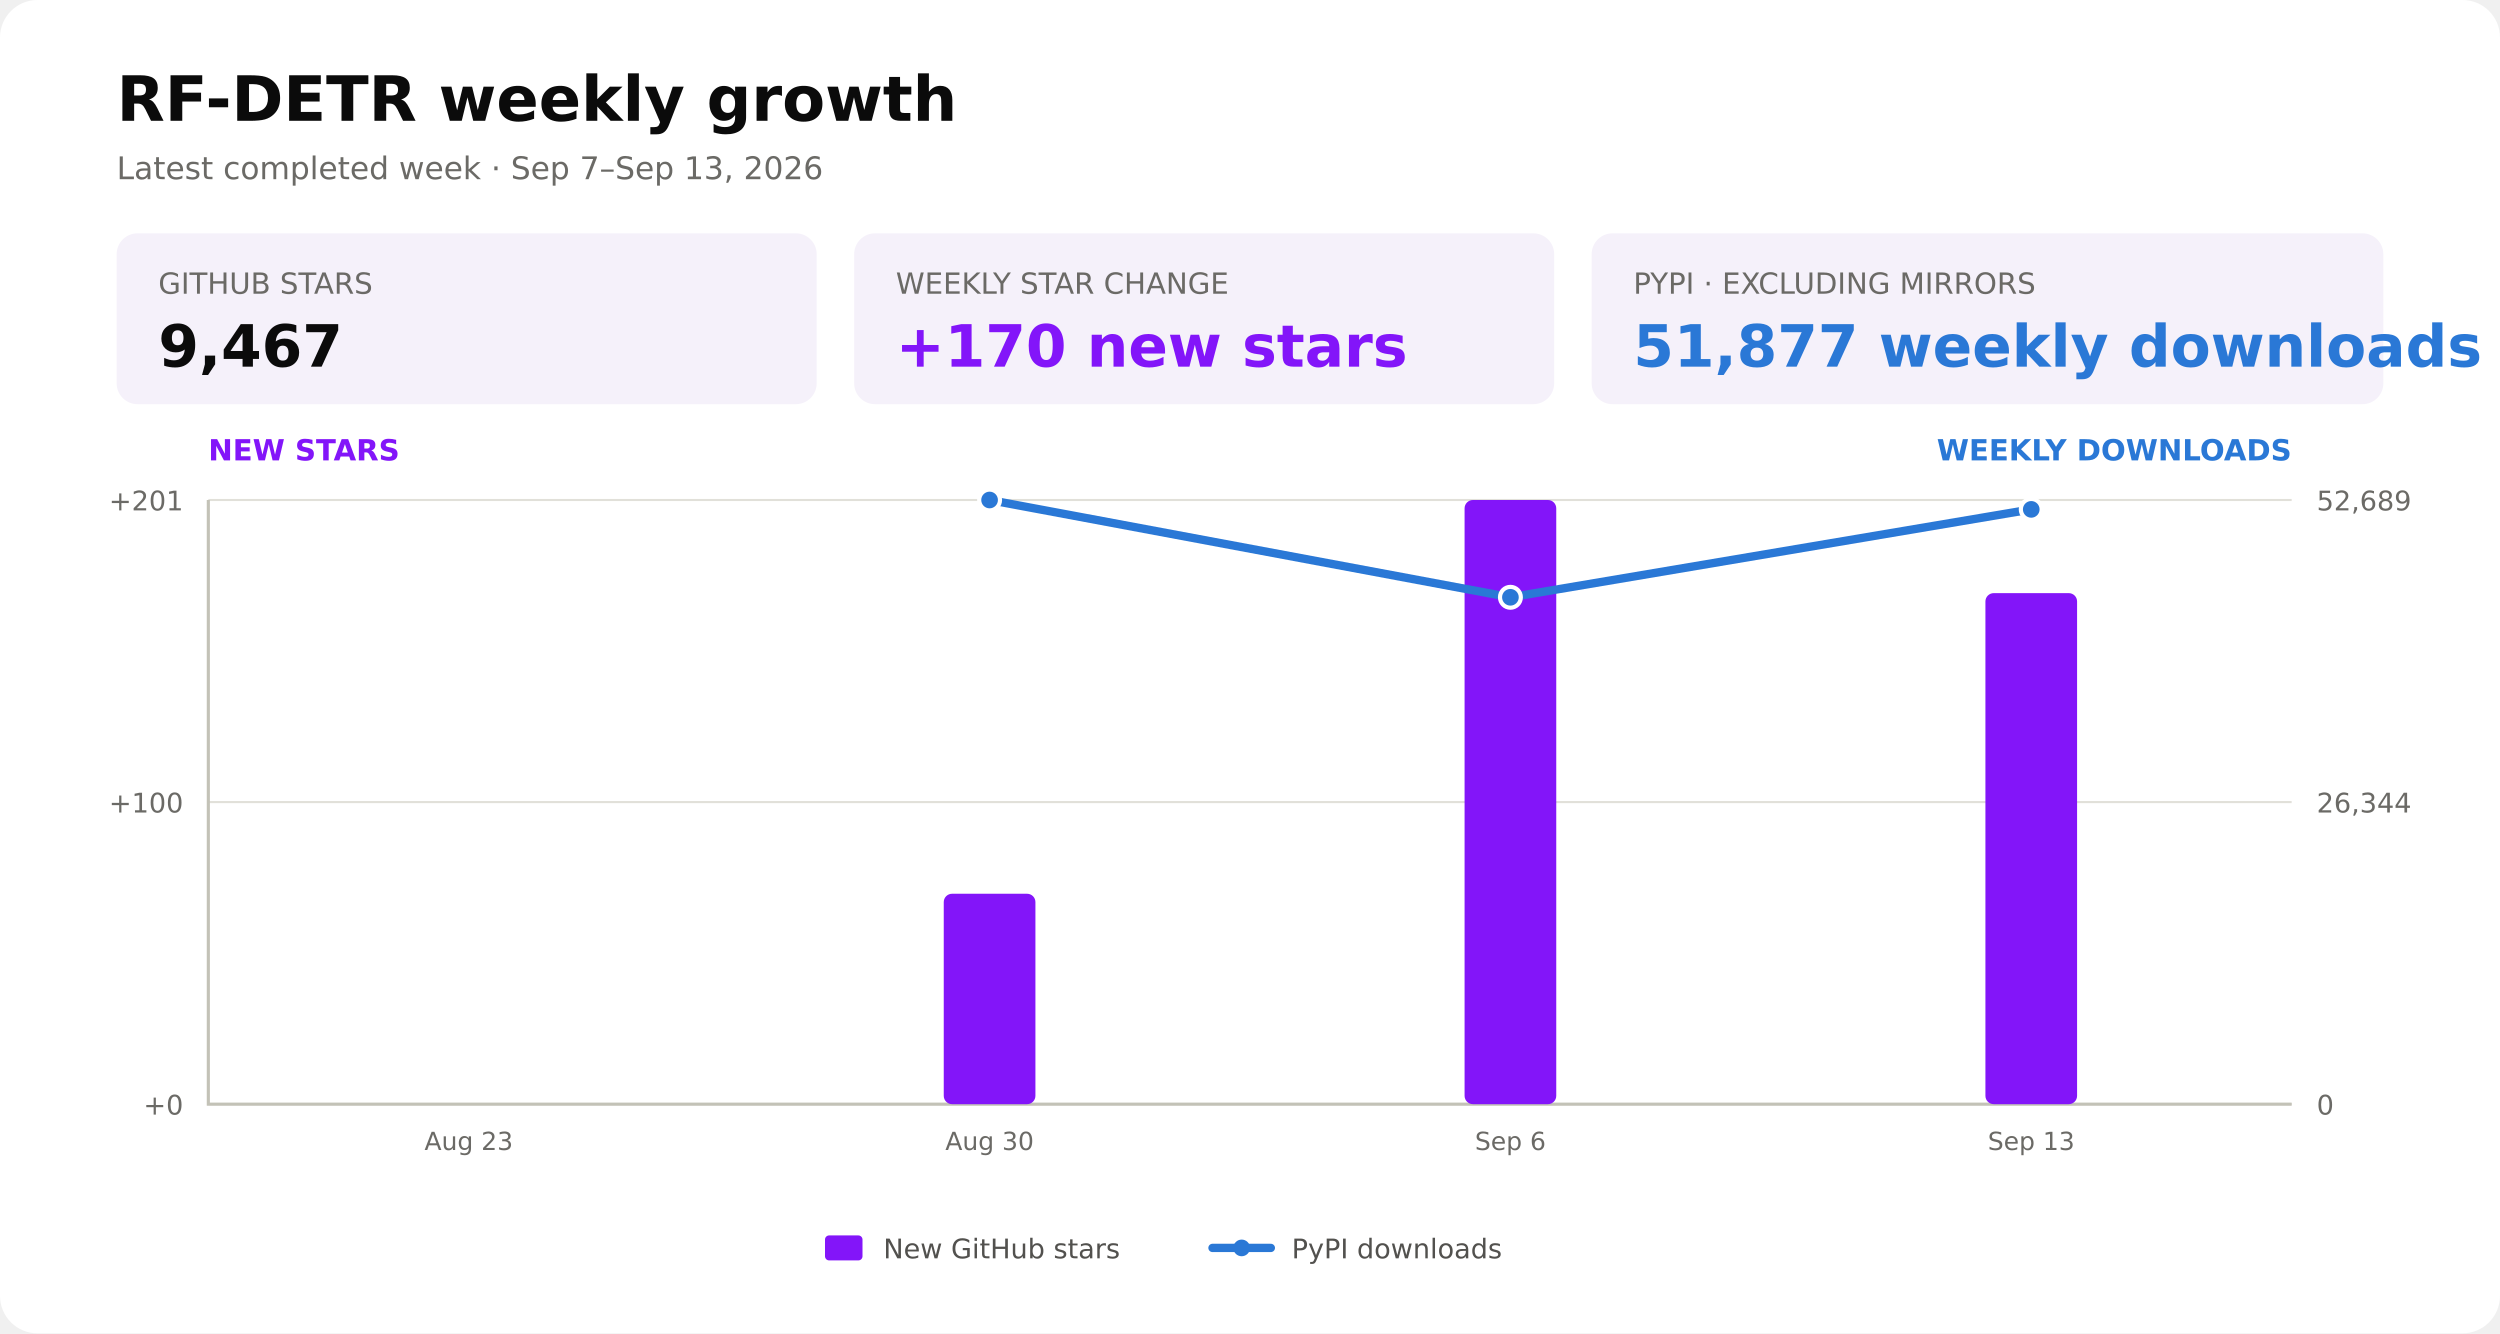
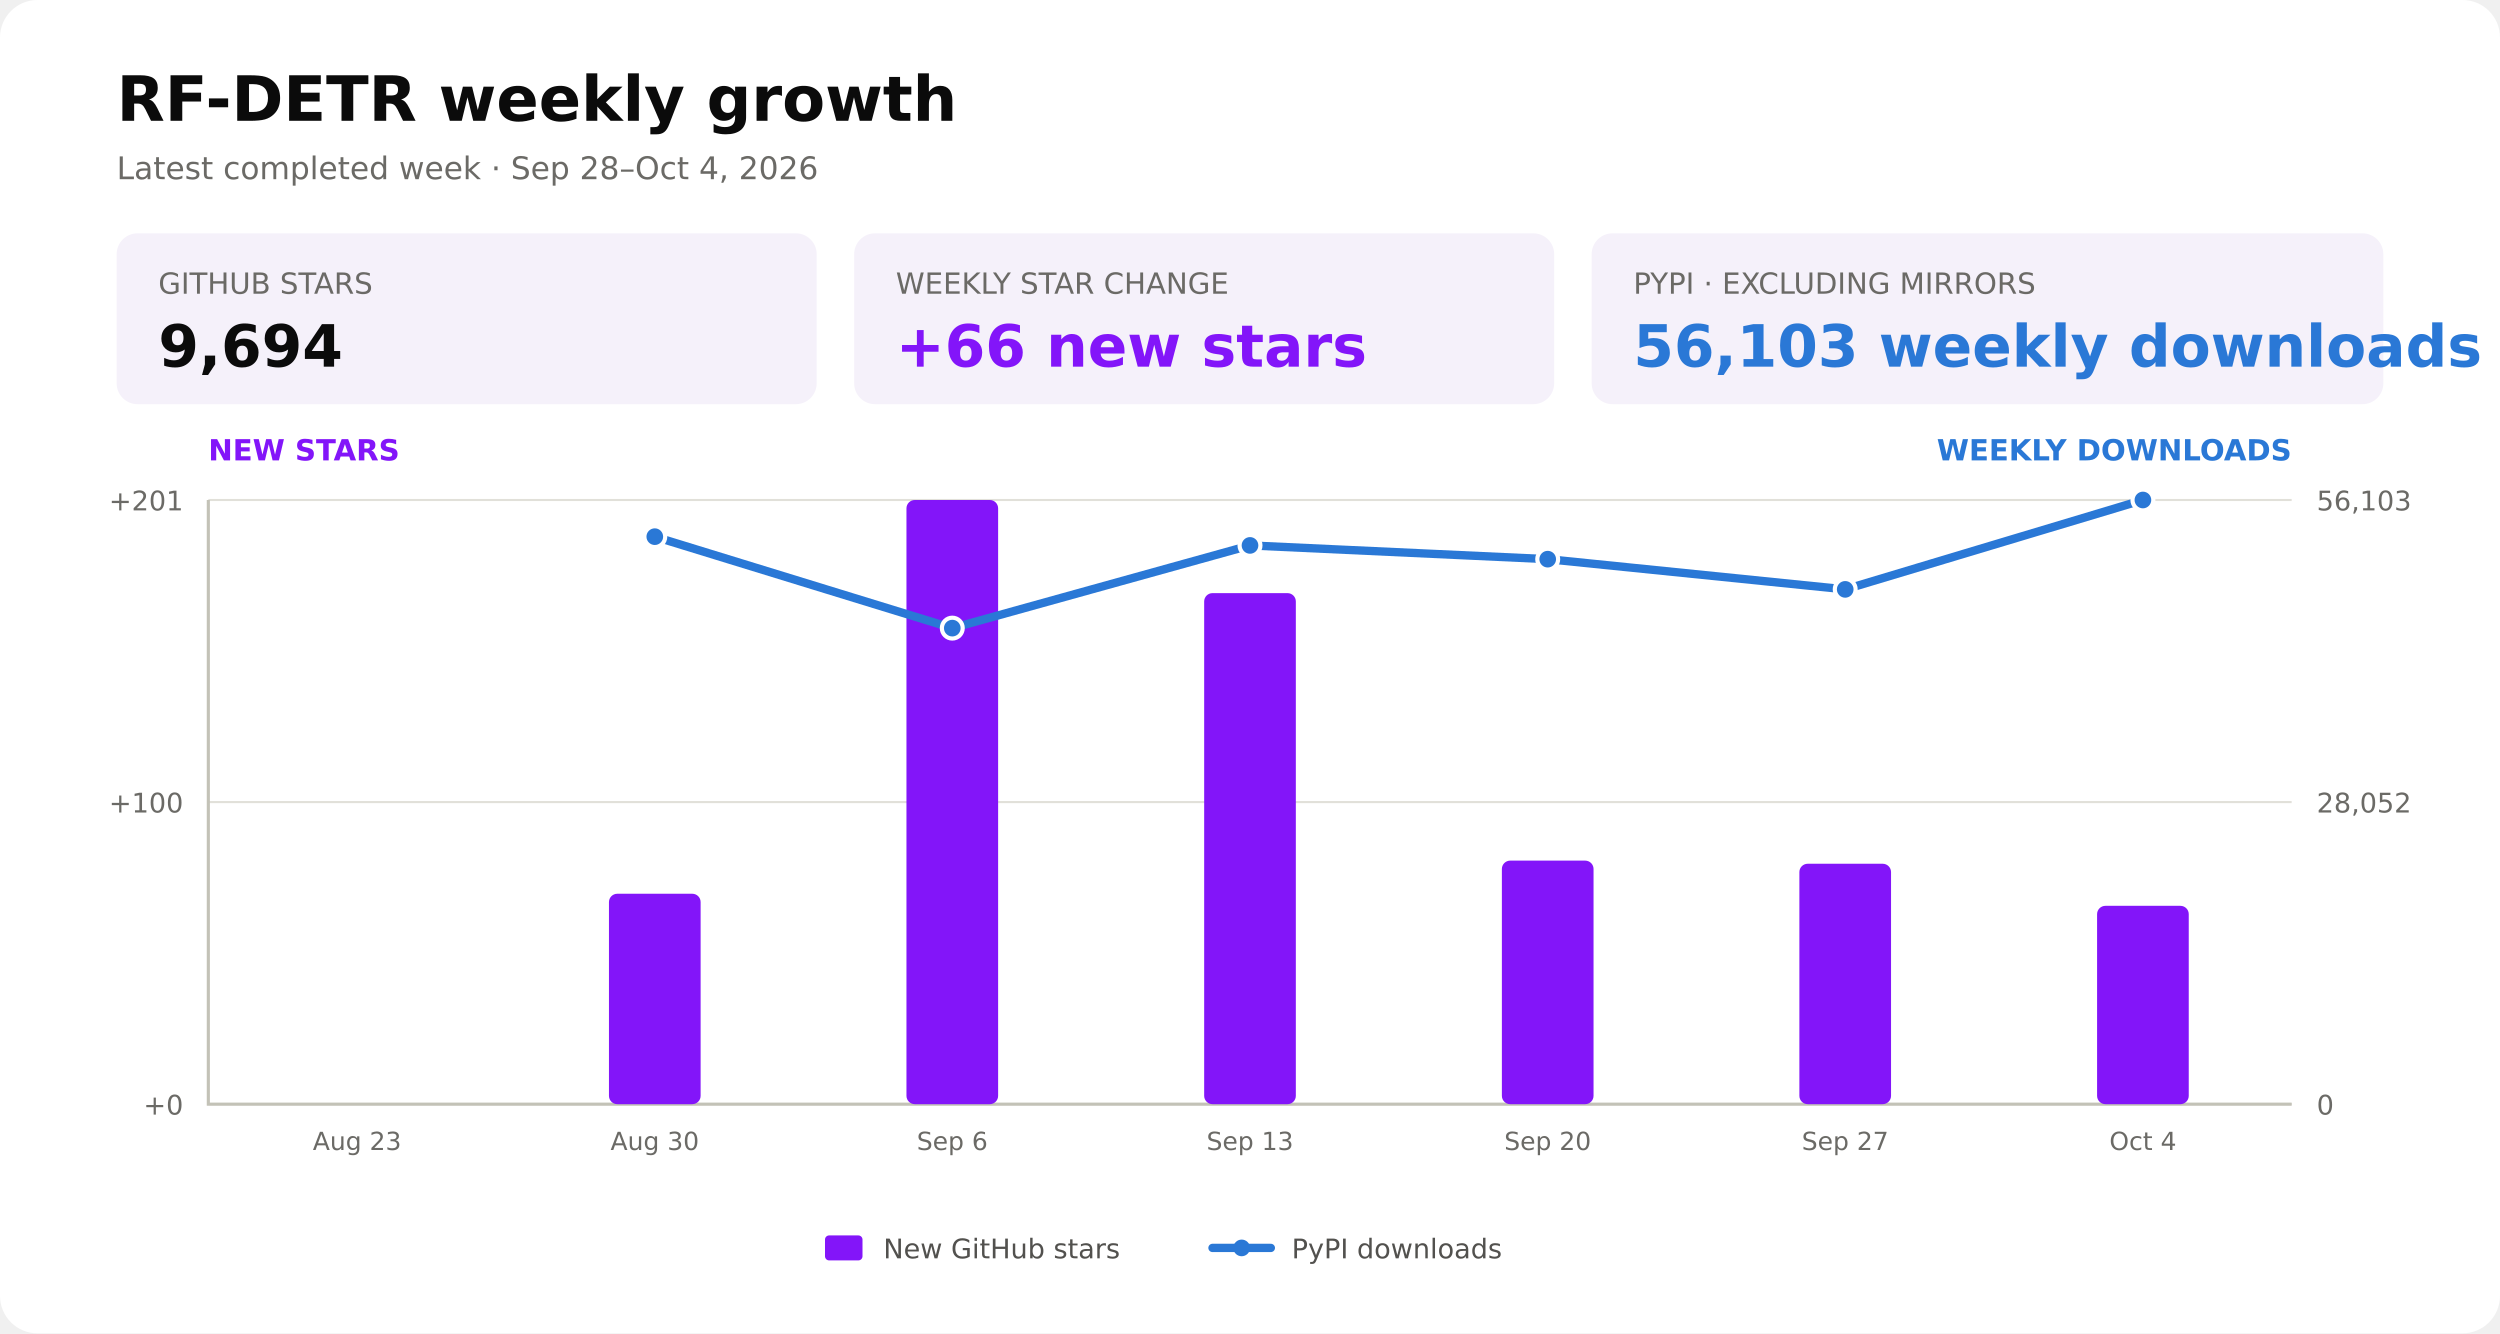
<svg xmlns="http://www.w3.org/2000/svg" width="1200" height="640" viewBox="0 0 1200 640" role="img" aria-labelledby="title description">
  <rect width="1200" height="640" rx="18" fill="#ffffff" />
  <text x="56" y="58" fill="#0b0b0b" font-family="DejaVu Sans, Arial, sans-serif" font-size="30" font-weight="700">RF-DETR weekly growth</text>
-   <text x="56" y="86" fill="#6b6a66" font-family="DejaVu Sans, Arial, sans-serif" font-size="15">Latest completed week · Sep 7–Sep 13, 2026</text>
+   <text x="56" y="86" fill="#6b6a66" font-family="DejaVu Sans, Arial, sans-serif" font-size="15">Latest completed week · Sep 28–Oct 4, 2026</text>
  <g font-family="DejaVu Sans, Arial, sans-serif">
    <rect x="56" y="112" width="336" height="82" rx="10" fill="#f5f1fa" />
    <text x="76" y="141" fill="#6b6a66" font-size="14">GITHUB STARS</text>
-     <text x="76" y="176" fill="#0b0b0b" font-size="28" font-weight="700">9,467</text>
+     <text x="76" y="176" fill="#0b0b0b" font-size="28" font-weight="700">9,694</text>
    <rect x="410" y="112" width="336" height="82" rx="10" fill="#f5f1fa" />
    <text x="430" y="141" fill="#6b6a66" font-size="14">WEEKLY STAR CHANGE</text>
-     <text x="430" y="176" fill="#8315f9" font-size="28" font-weight="700">+170 new stars</text>
+     <text x="430" y="176" fill="#8315f9" font-size="28" font-weight="700">+66 new stars</text>
    <rect x="764" y="112" width="380" height="82" rx="10" fill="#f5f1fa" />
    <text x="784" y="141" fill="#6b6a66" font-size="14">PYPI · EXCLUDING MIRRORS</text>
-     <text x="784" y="176" fill="#2a78d6" font-size="28" font-weight="700">51,877 weekly downloads</text>
+     <text x="784" y="176" fill="#2a78d6" font-size="28" font-weight="700">56,103 weekly downloads</text>
  </g>
  <g aria-hidden="true" fill="none" stroke="#e1e0d9" stroke-width="1">
    <path d="M100 530.0H1100" />
    <path d="M100 385.0H1100" />
    <path d="M100 240.0H1100" />
  </g>
  <path d="M100 240V530H1100" fill="none" stroke="#c3c2b7" stroke-width="1.5" />
  <g fill="#6b6a66" font-family="DejaVu Sans, Arial, sans-serif" font-size="13">
    <text x="88" y="535.0" text-anchor="end">+0</text>
    <text x="1112" y="535.0" text-anchor="start">0</text>
    <text x="88" y="390.0" text-anchor="end">+100</text>
-     <text x="1112" y="390.0" text-anchor="start">26,344</text>
+     <text x="1112" y="390.0" text-anchor="start">28,052</text>
    <text x="88" y="245.0" text-anchor="end">+201</text>
-     <text x="1112" y="245.0" text-anchor="start">52,689</text>
+     <text x="1112" y="245.0" text-anchor="start">56,103</text>
    <text x="100" y="221" fill="#8315f9" font-size="14" font-weight="700">NEW STARS</text>
    <text x="1100" y="221" fill="#2a78d6" font-size="14" font-weight="700" text-anchor="end">WEEKLY DOWNLOADS</text>
  </g>
  <g id="weekly-stars-bars">
-     <rect x="453.0" y="429.0" width="44.0" height="101.0" rx="4" fill="#8315f9" />
-     <rect x="703.0" y="240.0" width="44.0" height="290.0" rx="4" fill="#8315f9" />
-     <rect x="953.0" y="284.7" width="44.0" height="245.3" rx="4" fill="#8315f9" />
+     <rect x="292.3" y="429.0" width="44.0" height="101.0" rx="4" fill="#8315f9" />
+     <rect x="435.1" y="240.0" width="44.0" height="290.0" rx="4" fill="#8315f9" />
+     <rect x="578.0" y="284.7" width="44.0" height="245.3" rx="4" fill="#8315f9" />
+     <rect x="720.9" y="413.1" width="44.0" height="116.9" rx="4" fill="#8315f9" />
+     <rect x="863.7" y="414.6" width="44.0" height="115.4" rx="4" fill="#8315f9" />
+     <rect x="1006.6" y="434.8" width="44.0" height="95.2" rx="4" fill="#8315f9" />
  </g>
  <g id="weekly-downloads-line">
-     <polyline points="475.0,240.0 725.0,286.7 975.0,244.5" fill="none" stroke="#2a78d6" stroke-width="4" stroke-linecap="round" stroke-linejoin="round" />
-     <circle cx="475.0" cy="240.0" r="5" fill="#2a78d6" stroke="#ffffff" stroke-width="2" />
-     <circle cx="725.0" cy="286.7" r="5" fill="#2a78d6" stroke="#ffffff" stroke-width="2" />
-     <circle cx="975.0" cy="244.5" r="5" fill="#2a78d6" stroke="#ffffff" stroke-width="2" />
+     <polyline points="314.3,257.6 457.1,301.5 600.0,261.8 742.9,268.4 885.7,282.9 1028.6,240.0" fill="none" stroke="#2a78d6" stroke-width="4" stroke-linecap="round" stroke-linejoin="round" />
+     <circle cx="314.3" cy="257.6" r="5" fill="#2a78d6" stroke="#ffffff" stroke-width="2" />
+     <circle cx="457.1" cy="301.5" r="5" fill="#2a78d6" stroke="#ffffff" stroke-width="2" />
+     <circle cx="600.0" cy="261.8" r="5" fill="#2a78d6" stroke="#ffffff" stroke-width="2" />
+     <circle cx="742.9" cy="268.4" r="5" fill="#2a78d6" stroke="#ffffff" stroke-width="2" />
+     <circle cx="885.7" cy="282.9" r="5" fill="#2a78d6" stroke="#ffffff" stroke-width="2" />
+     <circle cx="1028.6" cy="240.0" r="5" fill="#2a78d6" stroke="#ffffff" stroke-width="2" />
  </g>
  <g fill="#6b6a66" font-family="DejaVu Sans, Arial, sans-serif" font-size="12" text-anchor="middle">
-     <text x="225.0" y="552">Aug 23</text>
-     <text x="475.0" y="552">Aug 30</text>
-     <text x="725.0" y="552">Sep 6</text>
-     <text x="975.0" y="552">Sep 13</text>
+     <text x="171.4" y="552">Aug 23</text>
+     <text x="314.3" y="552">Aug 30</text>
+     <text x="457.1" y="552">Sep 6</text>
+     <text x="600.0" y="552">Sep 13</text>
+     <text x="742.9" y="552">Sep 20</text>
+     <text x="885.7" y="552">Sep 27</text>
+     <text x="1028.6" y="552">Oct 4</text>
  </g>
  <g font-family="DejaVu Sans, Arial, sans-serif" font-size="13" fill="#52514e">
    <rect x="396" y="593" width="18" height="12" rx="2" fill="#8315f9" />
    <text x="424" y="604">New GitHub stars</text>
    <path d="M582 599H610" fill="none" stroke="#2a78d6" stroke-width="4" stroke-linecap="round" />
    <circle cx="596" cy="599" r="4" fill="#2a78d6" />
    <text x="620" y="604">PyPI downloads</text>
  </g>
</svg>
